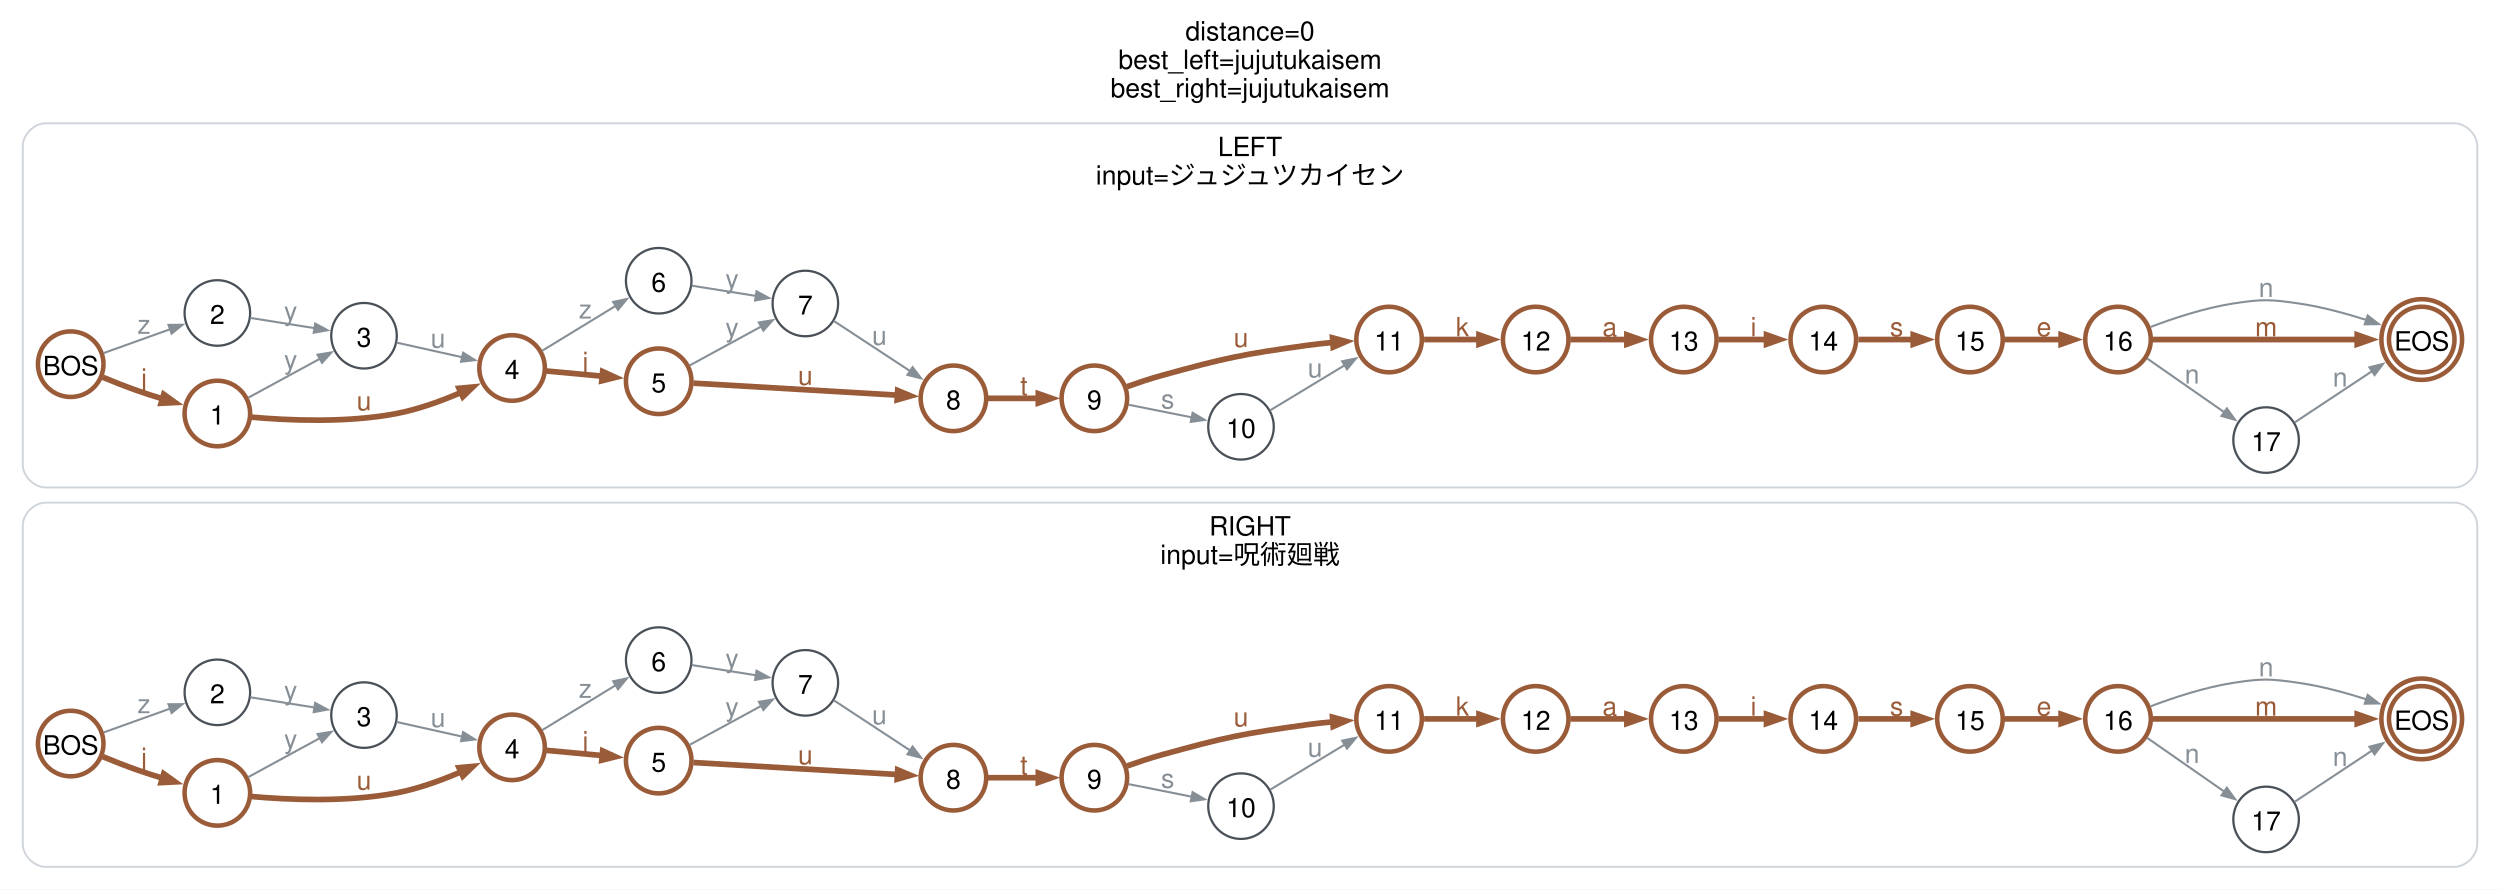
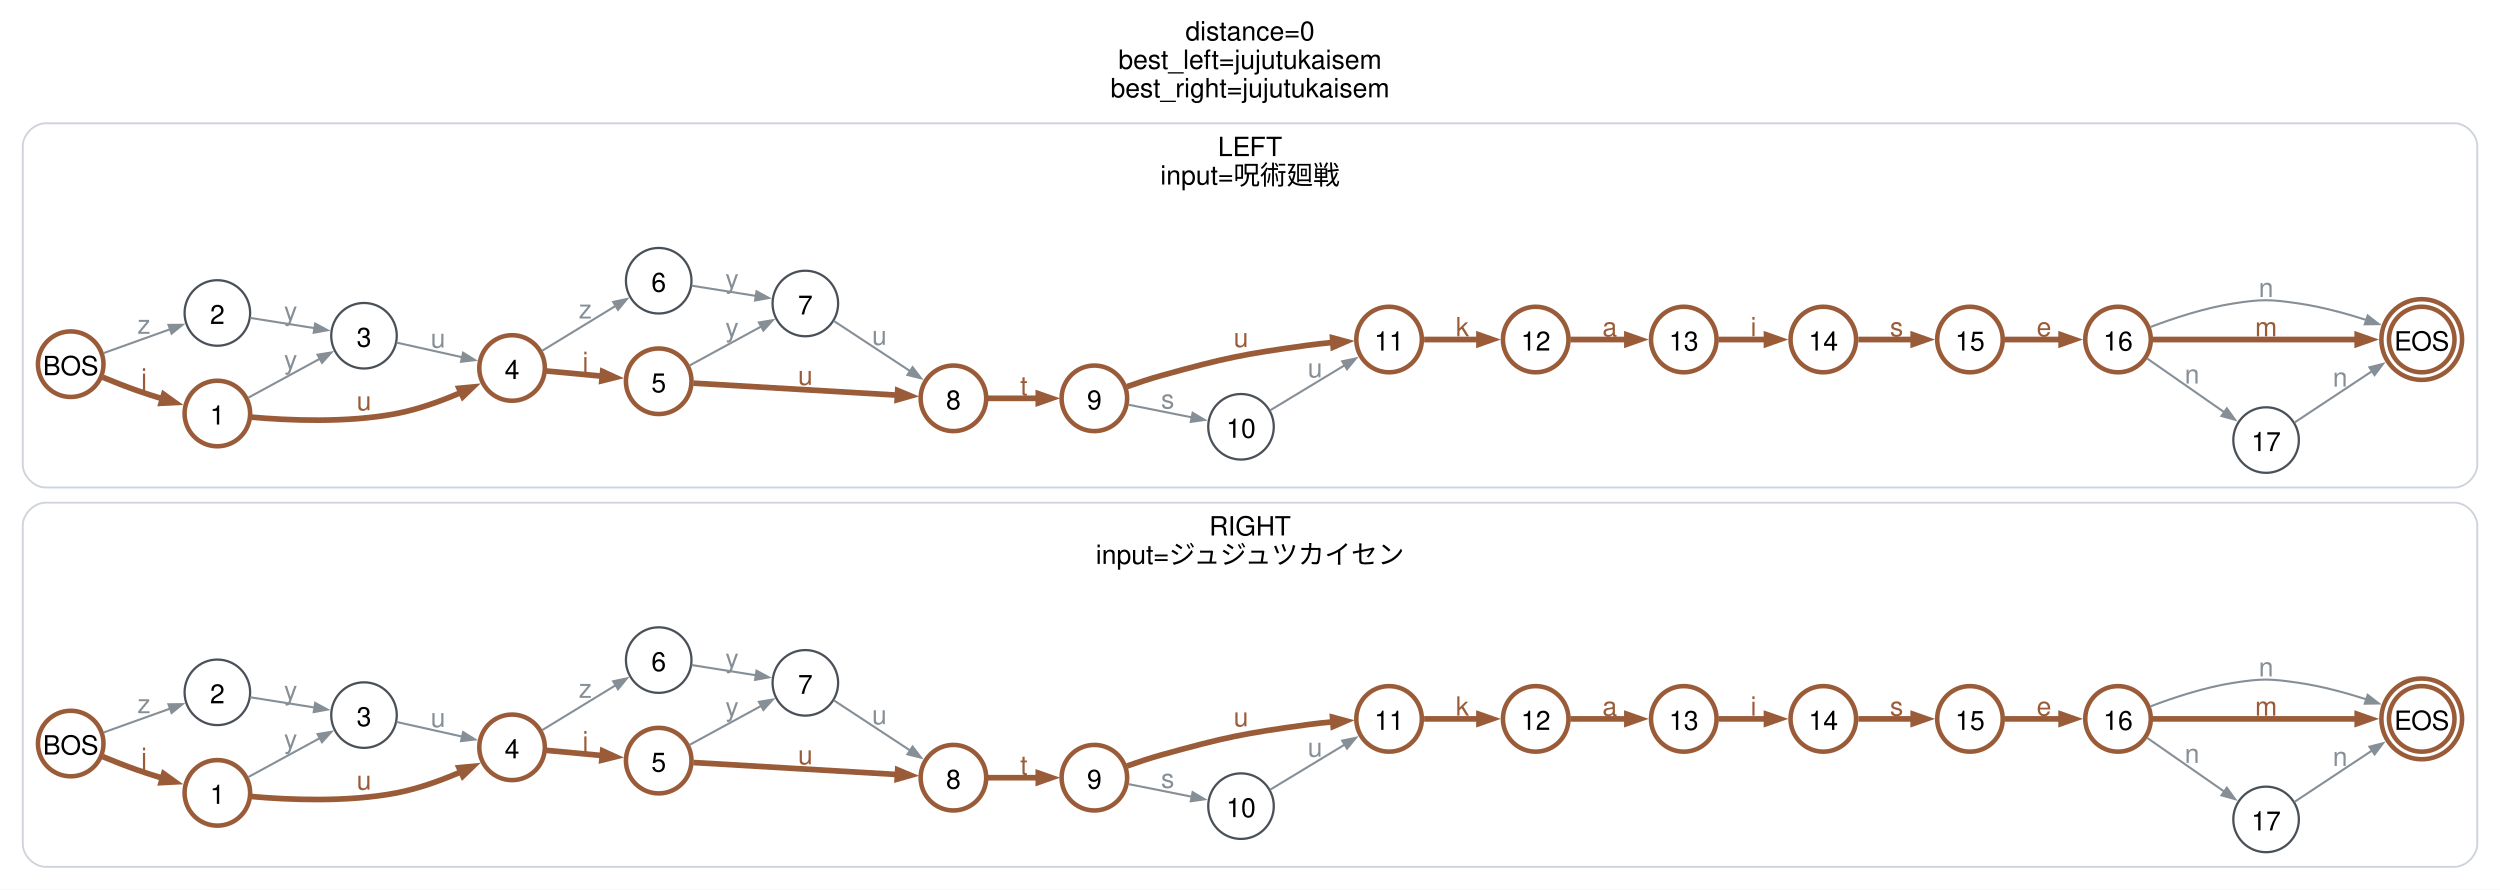
<svg xmlns="http://www.w3.org/2000/svg" width="1318pt" height="469pt" viewBox="0.00 0.00 1318.00 469.00">
  <g id="graph0" class="graph" transform="scale(1 1) rotate(0) translate(4 465)">
    <polygon fill="white" stroke="none" points="-4,4 -4,-465 1314.02,-465 1314.02,4 -4,4" />
    <text xml:space="preserve" text-anchor="middle" x="655.01" y="-443.7" font-family="Helvetica,sans-Serif" font-size="14.00">distance=0</text>
    <text xml:space="preserve" text-anchor="middle" x="655.01" y="-428.7" font-family="Helvetica,sans-Serif" font-size="14.00">best_left=jujutukaisem</text>
    <text xml:space="preserve" text-anchor="middle" x="655.01" y="-413.7" font-family="Helvetica,sans-Serif" font-size="14.00">best_right=jujutukaisem</text>
    <g id="clust1" class="cluster">
      <path fill="none" stroke="#ced4da" d="M20,-8C20,-8 1290.02,-8 1290.02,-8 1296.02,-8 1302.02,-14 1302.02,-20 1302.02,-20 1302.02,-188 1302.02,-188 1302.02,-194 1296.02,-200 1290.02,-200 1290.02,-200 20,-200 20,-200 14,-200 8,-194 8,-188 8,-188 8,-20 8,-20 8,-14 14,-8 20,-8" />
      <text xml:space="preserve" text-anchor="middle" x="655.01" y="-182.7" font-family="Helvetica,sans-Serif" font-size="14.00">RIGHT</text>
-       <text xml:space="preserve" text-anchor="middle" x="655.01" y="-167.7" font-family="Helvetica,sans-Serif" font-size="14.00">input=呪術廻戦</text>
+       <text xml:space="preserve" text-anchor="middle" x="655.01" y="-167.7" font-family="Helvetica,sans-Serif" font-size="14.00">input=ジュジュツカイセン</text>
    </g>
    <g id="clust2" class="cluster">
      <path fill="none" stroke="#ced4da" d="M20,-208C20,-208 1290.02,-208 1290.02,-208 1296.02,-208 1302.02,-214 1302.02,-220 1302.02,-220 1302.02,-388 1302.02,-388 1302.02,-394 1296.02,-400 1290.02,-400 1290.02,-400 20,-400 20,-400 14,-400 8,-394 8,-388 8,-388 8,-220 8,-220 8,-214 14,-208 20,-208" />
      <text xml:space="preserve" text-anchor="middle" x="655.01" y="-382.7" font-family="Helvetica,sans-Serif" font-size="14.00">LEFT</text>
-       <text xml:space="preserve" text-anchor="middle" x="655.01" y="-367.7" font-family="Helvetica,sans-Serif" font-size="14.00">input=ジュジュツカイセン</text>
+       <text xml:space="preserve" text-anchor="middle" x="655.01" y="-367.7" font-family="Helvetica,sans-Serif" font-size="14.00">input=呪術廻戦</text>
    </g>
    <g id="node1" class="node">
      <ellipse fill="none" stroke="#9a5b38" stroke-width="2.4" cx="33.28" cy="-73" rx="17.28" ry="17.28" />
      <text xml:space="preserve" text-anchor="middle" x="33.28" y="-67.2" font-family="Helvetica,sans-Serif" font-size="14.00">BOS</text>
    </g>
    <g id="node2" class="node">
      <ellipse fill="none" stroke="#9a5b38" stroke-width="2.4" cx="110.59" cy="-47" rx="17.28" ry="17.28" />
      <text xml:space="preserve" text-anchor="middle" x="110.59" y="-41.2" font-family="Helvetica,sans-Serif" font-size="14.00">1</text>
    </g>
    <g id="edge1" class="edge">
      <path fill="none" stroke="#9a5b38" stroke-width="3" d="M50.19,-66.1C55.93,-63.72 62.49,-61.12 68.56,-59 72.85,-57.5 77.44,-56.03 81.93,-54.66" />
      <polygon fill="#9a5b38" stroke="#9a5b38" stroke-width="3" points="82.31,-57.11 88.34,-52.79 80.93,-52.4 82.31,-57.11" />
      <text xml:space="preserve" text-anchor="middle" x="71.93" y="-60.7" font-family="Helvetica,sans-Serif" font-size="14.00" fill="#9a5b38">j</text>
    </g>
    <g id="node3" class="node">
      <ellipse fill="none" stroke="#495057" stroke-width="1.2" cx="110.59" cy="-100" rx="17.28" ry="17.28" />
      <text xml:space="preserve" text-anchor="middle" x="110.59" y="-94.2" font-family="Helvetica,sans-Serif" font-size="14.00">2</text>
    </g>
    <g id="edge2" class="edge">
      <path fill="none" stroke="#868e96" stroke-width="1.1" d="M50.62,-78.86C60.93,-82.55 74.4,-87.39 85.87,-91.5" />
      <polygon fill="#868e96" stroke="#868e96" stroke-width="1.1" points="84.81,-93.72 92.23,-93.78 86.47,-89.11 84.81,-93.72" />
      <text xml:space="preserve" text-anchor="middle" x="71.93" y="-89.01" font-family="Helvetica,sans-Serif" font-size="14.00" fill="#868e96">z</text>
    </g>
    <g id="node4" class="node">
      <ellipse fill="none" stroke="#495057" stroke-width="1.2" cx="187.9" cy="-88" rx="17.28" ry="17.28" />
      <text xml:space="preserve" text-anchor="middle" x="187.9" y="-82.2" font-family="Helvetica,sans-Serif" font-size="14.00">3</text>
    </g>
    <g id="edge4" class="edge">
      <path fill="none" stroke="#868e96" stroke-width="1.1" d="M126.83,-55.3C137.69,-61.21 152.46,-69.25 164.64,-75.88" />
      <polygon fill="#868e96" stroke="#868e96" stroke-width="1.1" points="163.41,-78 170.73,-79.2 165.76,-73.7 163.41,-78" />
      <text xml:space="preserve" text-anchor="middle" x="149.24" y="-70.43" font-family="Helvetica,sans-Serif" font-size="14.00" fill="#868e96">y</text>
    </g>
    <g id="node5" class="node">
      <ellipse fill="none" stroke="#9a5b38" stroke-width="2.4" cx="265.96" cy="-71" rx="17.28" ry="17.28" />
      <text xml:space="preserve" text-anchor="middle" x="265.96" y="-65.2" font-family="Helvetica,sans-Serif" font-size="14.00">4</text>
    </g>
    <g id="edge3" class="edge">
      <path fill="none" stroke="#9a5b38" stroke-width="3" d="M128.68,-45.07C147.59,-43.38 178.86,-41.91 205.18,-47 216.71,-49.23 228.84,-53.67 239.14,-58.13" />
      <polygon fill="#9a5b38" stroke="#9a5b38" stroke-width="3" points="237.97,-60.29 245.35,-60.98 240.01,-55.83 237.97,-60.29" />
      <text xml:space="preserve" text-anchor="middle" x="187.9" y="-48.7" font-family="Helvetica,sans-Serif" font-size="14.00" fill="#9a5b38">u</text>
    </g>
    <g id="edge5" class="edge">
      <path fill="none" stroke="#868e96" stroke-width="1.1" d="M127.93,-97.4C137.83,-95.82 150.66,-93.77 161.82,-92" />
      <polygon fill="#868e96" stroke="#868e96" stroke-width="1.1" points="162.16,-94.42 168.69,-90.9 161.39,-89.58 162.16,-94.42" />
      <text xml:space="preserve" text-anchor="middle" x="149.24" y="-96.06" font-family="Helvetica,sans-Serif" font-size="14.00" fill="#868e96">y</text>
    </g>
    <g id="edge6" class="edge">
      <path fill="none" stroke="#868e96" stroke-width="1.1" d="M205.03,-84.39C215.11,-82.14 228.3,-79.19 239.74,-76.64" />
      <polygon fill="#868e96" stroke="#868e96" stroke-width="1.1" points="240.14,-79.06 246.44,-75.14 239.07,-74.28 240.14,-79.06" />
      <text xml:space="preserve" text-anchor="middle" x="226.93" y="-81.71" font-family="Helvetica,sans-Serif" font-size="14.00" fill="#868e96">u</text>
    </g>
    <g id="node6" class="node">
      <ellipse fill="none" stroke="#9a5b38" stroke-width="2.4" cx="343.27" cy="-64" rx="17.28" ry="17.28" />
      <text xml:space="preserve" text-anchor="middle" x="343.27" y="-58.2" font-family="Helvetica,sans-Serif" font-size="14.00">5</text>
    </g>
    <g id="edge7" class="edge">
      <path fill="none" stroke="#9a5b38" stroke-width="3" d="M284.05,-69.41C292.75,-68.6 303.56,-67.6 313.5,-66.67" />
      <polygon fill="#9a5b38" stroke="#9a5b38" stroke-width="3" points="313.72,-69.11 320.47,-66.03 313.27,-64.24 313.72,-69.11" />
      <text xml:space="preserve" text-anchor="middle" x="304.61" y="-69.41" font-family="Helvetica,sans-Serif" font-size="14.00" fill="#9a5b38">j</text>
    </g>
    <g id="node7" class="node">
      <ellipse fill="none" stroke="#495057" stroke-width="1.2" cx="343.27" cy="-117" rx="17.28" ry="17.28" />
      <text xml:space="preserve" text-anchor="middle" x="343.27" y="-111.2" font-family="Helvetica,sans-Serif" font-size="14.00">6</text>
    </g>
    <g id="edge8" class="edge">
      <path fill="none" stroke="#868e96" stroke-width="1.1" d="M281.84,-80.09C292.91,-86.85 308.2,-96.19 320.63,-103.78" />
      <polygon fill="#868e96" stroke="#868e96" stroke-width="1.1" points="319.26,-105.82 326.51,-107.38 321.82,-101.64 319.26,-105.82" />
      <text xml:space="preserve" text-anchor="middle" x="304.61" y="-97.08" font-family="Helvetica,sans-Serif" font-size="14.00" fill="#868e96">z</text>
    </g>
    <g id="node8" class="node">
      <ellipse fill="none" stroke="#495057" stroke-width="1.2" cx="420.58" cy="-105" rx="17.28" ry="17.28" />
      <text xml:space="preserve" text-anchor="middle" x="420.58" y="-99.2" font-family="Helvetica,sans-Serif" font-size="14.00">7</text>
    </g>
    <g id="edge10" class="edge">
      <path fill="none" stroke="#868e96" stroke-width="1.1" d="M359.51,-72.3C370.37,-78.21 385.14,-86.25 397.32,-92.88" />
      <polygon fill="#868e96" stroke="#868e96" stroke-width="1.1" points="396.09,-95 403.41,-96.2 398.44,-90.7 396.09,-95" />
      <text xml:space="preserve" text-anchor="middle" x="381.92" y="-87.43" font-family="Helvetica,sans-Serif" font-size="14.00" fill="#868e96">y</text>
    </g>
    <g id="node9" class="node">
      <ellipse fill="none" stroke="#9a5b38" stroke-width="2.4" cx="498.64" cy="-55" rx="17.28" ry="17.28" />
      <text xml:space="preserve" text-anchor="middle" x="498.64" y="-49.2" font-family="Helvetica,sans-Serif" font-size="14.00">8</text>
    </g>
    <g id="edge9" class="edge">
      <path fill="none" stroke="#9a5b38" stroke-width="3" d="M361.57,-62.99C387.71,-61.45 437.58,-58.52 469.14,-56.67" />
      <polygon fill="#9a5b38" stroke="#9a5b38" stroke-width="3" points="469.26,-59.12 476.11,-56.26 468.98,-54.23 469.26,-59.12" />
      <text xml:space="preserve" text-anchor="middle" x="420.58" y="-62.09" font-family="Helvetica,sans-Serif" font-size="14.00" fill="#9a5b38">u</text>
    </g>
    <g id="edge11" class="edge">
      <path fill="none" stroke="#868e96" stroke-width="1.1" d="M360.61,-114.4C370.51,-112.82 383.34,-110.77 394.5,-109" />
      <polygon fill="#868e96" stroke="#868e96" stroke-width="1.1" points="394.84,-111.42 401.37,-107.9 394.07,-106.58 394.84,-111.42" />
      <text xml:space="preserve" text-anchor="middle" x="381.92" y="-113.06" font-family="Helvetica,sans-Serif" font-size="14.00" fill="#868e96">y</text>
    </g>
    <g id="edge12" class="edge">
      <path fill="none" stroke="#868e96" stroke-width="1.1" d="M435.53,-95.83C446.79,-88.43 462.83,-77.89 475.79,-69.37" />
      <polygon fill="#868e96" stroke="#868e96" stroke-width="1.1" points="477.11,-71.43 481.61,-65.54 474.41,-67.34 477.11,-71.43" />
      <text xml:space="preserve" text-anchor="middle" x="459.61" y="-83.2" font-family="Helvetica,sans-Serif" font-size="14.00" fill="#868e96">u</text>
    </g>
    <g id="node10" class="node">
      <ellipse fill="none" stroke="#9a5b38" stroke-width="2.4" cx="572.95" cy="-55" rx="17.28" ry="17.28" />
      <text xml:space="preserve" text-anchor="middle" x="572.95" y="-49.2" font-family="Helvetica,sans-Serif" font-size="14.00">9</text>
    </g>
    <g id="edge13" class="edge">
      <path fill="none" stroke="#9a5b38" stroke-width="3" d="M516.78,-55C524.79,-55 534.55,-55 543.62,-55" />
      <polygon fill="#9a5b38" stroke="#9a5b38" stroke-width="3" points="543.4,-57.45 550.4,-55 543.4,-52.55 543.4,-57.45" />
      <text xml:space="preserve" text-anchor="middle" x="535.79" y="-56.7" font-family="Helvetica,sans-Serif" font-size="14.00" fill="#9a5b38">t</text>
    </g>
    <g id="node11" class="node">
      <ellipse fill="none" stroke="#495057" stroke-width="1.2" cx="650.26" cy="-40" rx="17.28" ry="17.28" />
      <text xml:space="preserve" text-anchor="middle" x="650.26" y="-34.2" font-family="Helvetica,sans-Serif" font-size="14.00">10</text>
    </g>
    <g id="edge14" class="edge">
      <path fill="none" stroke="#868e96" stroke-width="1.1" d="M591.04,-51.6C600.9,-49.63 613.48,-47.13 624.42,-44.95" />
      <polygon fill="#868e96" stroke="#868e96" stroke-width="1.1" points="624.74,-47.38 631.12,-43.61 623.78,-42.58 624.74,-47.38" />
      <text xml:space="preserve" text-anchor="middle" x="611.6" y="-49.65" font-family="Helvetica,sans-Serif" font-size="14.00" fill="#868e96">s</text>
    </g>
    <g id="node12" class="node">
      <ellipse fill="none" stroke="#9a5b38" stroke-width="2.4" cx="728.32" cy="-86" rx="17.28" ry="17.28" />
      <text xml:space="preserve" text-anchor="middle" x="728.32" y="-80.2" font-family="Helvetica,sans-Serif" font-size="14.00">11</text>
    </g>
    <g id="edge15" class="edge">
      <path fill="none" stroke="#9a5b38" stroke-width="3" d="M590.2,-61.18C595.86,-63.2 602.28,-65.35 608.23,-67 642.04,-76.37 650.78,-78.18 685.54,-83 689.83,-83.59 694.38,-84.08 698.84,-84.46" />
      <polygon fill="#9a5b38" stroke="#9a5b38" stroke-width="3" points="698.5,-86.89 705.66,-84.96 698.86,-82.01 698.5,-86.89" />
      <text xml:space="preserve" text-anchor="middle" x="650.26" y="-82.08" font-family="Helvetica,sans-Serif" font-size="14.00" fill="#9a5b38">u</text>
    </g>
    <g id="edge16" class="edge">
      <path fill="none" stroke="#868e96" stroke-width="1.1" d="M665.57,-48.65C676.72,-55.4 692.4,-64.88 705.17,-72.6" />
      <polygon fill="#868e96" stroke="#868e96" stroke-width="1.1" points="703.61,-74.53 710.87,-76.05 706.15,-70.33 703.61,-74.53" />
      <text xml:space="preserve" text-anchor="middle" x="689.29" y="-66.08" font-family="Helvetica,sans-Serif" font-size="14.00" fill="#868e96">u</text>
    </g>
    <g id="node13" class="node">
      <ellipse fill="none" stroke="#9a5b38" stroke-width="2.4" cx="805.63" cy="-86" rx="17.28" ry="17.28" />
      <text xml:space="preserve" text-anchor="middle" x="805.63" y="-80.2" font-family="Helvetica,sans-Serif" font-size="14.00">12</text>
    </g>
    <g id="edge17" class="edge">
      <path fill="none" stroke="#9a5b38" stroke-width="3" d="M746.79,-86C755.44,-86 766.1,-86 775.91,-86" />
      <polygon fill="#9a5b38" stroke="#9a5b38" stroke-width="3" points="775.72,-88.45 782.72,-86 775.72,-83.55 775.72,-88.45" />
      <text xml:space="preserve" text-anchor="middle" x="766.97" y="-87.7" font-family="Helvetica,sans-Serif" font-size="14.00" fill="#9a5b38">k</text>
    </g>
    <g id="node14" class="node">
      <ellipse fill="none" stroke="#9a5b38" stroke-width="2.4" cx="883.69" cy="-86" rx="17.28" ry="17.28" />
      <text xml:space="preserve" text-anchor="middle" x="883.69" y="-80.2" font-family="Helvetica,sans-Serif" font-size="14.00">13</text>
    </g>
    <g id="edge18" class="edge">
      <path fill="none" stroke="#9a5b38" stroke-width="3" d="M823.89,-86C832.77,-86 843.84,-86 853.97,-86" />
      <polygon fill="#9a5b38" stroke="#9a5b38" stroke-width="3" points="853.7,-88.45 860.7,-86 853.7,-83.55 853.7,-88.45" />
      <text xml:space="preserve" text-anchor="middle" x="844.66" y="-87.7" font-family="Helvetica,sans-Serif" font-size="14.00" fill="#9a5b38">a</text>
    </g>
    <g id="node15" class="node">
      <ellipse fill="none" stroke="#9a5b38" stroke-width="2.4" cx="957.25" cy="-86" rx="17.28" ry="17.28" />
      <text xml:space="preserve" text-anchor="middle" x="957.25" y="-80.2" font-family="Helvetica,sans-Serif" font-size="14.00">14</text>
    </g>
    <g id="edge19" class="edge">
      <path fill="none" stroke="#9a5b38" stroke-width="3" d="M902.01,-86C909.69,-86 918.93,-86 927.59,-86" />
      <polygon fill="#9a5b38" stroke="#9a5b38" stroke-width="3" points="927.3,-88.45 934.3,-86 927.3,-83.55 927.3,-88.45" />
      <text xml:space="preserve" text-anchor="middle" x="920.47" y="-87.7" font-family="Helvetica,sans-Serif" font-size="14.00" fill="#9a5b38">i</text>
    </g>
    <g id="node16" class="node">
      <ellipse fill="none" stroke="#9a5b38" stroke-width="2.4" cx="1034.56" cy="-86" rx="17.28" ry="17.28" />
      <text xml:space="preserve" text-anchor="middle" x="1034.56" y="-80.2" font-family="Helvetica,sans-Serif" font-size="14.00">15</text>
    </g>
    <g id="edge20" class="edge">
      <path fill="none" stroke="#9a5b38" stroke-width="3" d="M975.72,-86C984.37,-86 995.03,-86 1004.84,-86" />
      <polygon fill="#9a5b38" stroke="#9a5b38" stroke-width="3" points="1004.65,-88.45 1011.65,-86 1004.65,-83.55 1004.65,-88.45" />
      <text xml:space="preserve" text-anchor="middle" x="995.9" y="-87.7" font-family="Helvetica,sans-Serif" font-size="14.00" fill="#9a5b38">s</text>
    </g>
    <g id="node17" class="node">
      <ellipse fill="none" stroke="#9a5b38" stroke-width="2.4" cx="1112.62" cy="-86" rx="17.28" ry="17.28" />
      <text xml:space="preserve" text-anchor="middle" x="1112.62" y="-80.2" font-family="Helvetica,sans-Serif" font-size="14.00">16</text>
    </g>
    <g id="edge21" class="edge">
      <path fill="none" stroke="#9a5b38" stroke-width="3" d="M1052.82,-86C1061.7,-86 1072.77,-86 1082.9,-86" />
      <polygon fill="#9a5b38" stroke="#9a5b38" stroke-width="3" points="1082.63,-88.45 1089.63,-86 1082.63,-83.55 1082.63,-88.45" />
      <text xml:space="preserve" text-anchor="middle" x="1073.59" y="-87.7" font-family="Helvetica,sans-Serif" font-size="14.00" fill="#9a5b38">e</text>
    </g>
    <g id="node18" class="node">
      <ellipse fill="none" stroke="#495057" stroke-width="1.2" cx="1190.68" cy="-33" rx="17.28" ry="17.28" />
      <text xml:space="preserve" text-anchor="middle" x="1190.68" y="-27.2" font-family="Helvetica,sans-Serif" font-size="14.00">17</text>
    </g>
    <g id="edge24" class="edge">
      <path fill="none" stroke="#868e96" stroke-width="1.1" d="M1127.93,-76.03C1139.47,-67.99 1155.88,-56.55 1168.88,-47.5" />
      <polygon fill="#868e96" stroke="#868e96" stroke-width="1.1" points="1169.99,-49.71 1174.33,-43.7 1167.18,-45.69 1169.99,-49.71" />
      <text xml:space="preserve" text-anchor="middle" x="1151.65" y="-62.79" font-family="Helvetica,sans-Serif" font-size="14.00" fill="#868e96">n</text>
    </g>
    <g id="node19" class="node">
      <ellipse fill="none" stroke="#9a5b38" stroke-width="2.4" cx="1272.74" cy="-86" rx="17.28" ry="17.28" />
      <ellipse fill="none" stroke="#9a5b38" stroke-width="2.4" cx="1272.74" cy="-86" rx="21.28" ry="21.28" />
      <text xml:space="preserve" text-anchor="middle" x="1272.74" y="-80.2" font-family="Helvetica,sans-Serif" font-size="14.00">EOS</text>
    </g>
    <g id="edge22" class="edge">
      <path fill="none" stroke="#9a5b38" stroke-width="3" d="M1130.84,-86C1156.72,-86 1206.1,-86 1238.98,-86" />
      <polygon fill="#9a5b38" stroke="#9a5b38" stroke-width="3" points="1238.73,-88.45 1245.73,-86 1238.73,-83.55 1238.73,-88.45" />
      <text xml:space="preserve" text-anchor="middle" x="1190.68" y="-87.7" font-family="Helvetica,sans-Serif" font-size="14.00" fill="#9a5b38">m</text>
    </g>
    <g id="edge23" class="edge">
      <path fill="none" stroke="#868e96" stroke-width="1.1" d="M1129.79,-92.63C1141.63,-97.12 1158.23,-102.65 1173.4,-105 1188.58,-107.35 1192.76,-107.22 1207.96,-105 1219.89,-103.26 1232.7,-99.78 1243.68,-96.27" />
      <polygon fill="#868e96" stroke="#868e96" stroke-width="1.1" points="1244.24,-98.67 1250.1,-94.13 1242.69,-94.02 1244.24,-98.67" />
      <text xml:space="preserve" text-anchor="middle" x="1190.68" y="-108.41" font-family="Helvetica,sans-Serif" font-size="14.00" fill="#868e96">n</text>
    </g>
    <g id="edge25" class="edge">
      <path fill="none" stroke="#868e96" stroke-width="1.1" d="M1205.63,-42.23C1216.89,-49.69 1233.04,-60.38 1246.55,-69.32" />
      <polygon fill="#868e96" stroke="#868e96" stroke-width="1.1" points="1245.16,-71.34 1252.35,-73.17 1247.87,-67.26 1245.16,-71.34" />
      <text xml:space="preserve" text-anchor="middle" x="1229.71" y="-61.2" font-family="Helvetica,sans-Serif" font-size="14.00" fill="#868e96">n</text>
    </g>
    <g id="node20" class="node">
      <ellipse fill="none" stroke="#9a5b38" stroke-width="2.4" cx="33.28" cy="-273" rx="17.28" ry="17.28" />
      <text xml:space="preserve" text-anchor="middle" x="33.28" y="-267.2" font-family="Helvetica,sans-Serif" font-size="14.00">BOS</text>
    </g>
    <g id="node21" class="node">
      <ellipse fill="none" stroke="#9a5b38" stroke-width="2.4" cx="110.59" cy="-247" rx="17.28" ry="17.28" />
      <text xml:space="preserve" text-anchor="middle" x="110.59" y="-241.2" font-family="Helvetica,sans-Serif" font-size="14.00">1</text>
    </g>
    <g id="edge26" class="edge">
      <path fill="none" stroke="#9a5b38" stroke-width="3" d="M50.19,-266.1C55.93,-263.72 62.49,-261.12 68.56,-259 72.85,-257.5 77.44,-256.03 81.93,-254.66" />
      <polygon fill="#9a5b38" stroke="#9a5b38" stroke-width="3" points="82.31,-257.11 88.34,-252.79 80.93,-252.4 82.31,-257.11" />
      <text xml:space="preserve" text-anchor="middle" x="71.93" y="-260.7" font-family="Helvetica,sans-Serif" font-size="14.00" fill="#9a5b38">j</text>
    </g>
    <g id="node22" class="node">
      <ellipse fill="none" stroke="#495057" stroke-width="1.2" cx="110.59" cy="-300" rx="17.28" ry="17.28" />
      <text xml:space="preserve" text-anchor="middle" x="110.59" y="-294.2" font-family="Helvetica,sans-Serif" font-size="14.00">2</text>
    </g>
    <g id="edge27" class="edge">
      <path fill="none" stroke="#868e96" stroke-width="1.1" d="M50.62,-278.86C60.93,-282.55 74.4,-287.39 85.87,-291.5" />
      <polygon fill="#868e96" stroke="#868e96" stroke-width="1.1" points="84.81,-293.72 92.23,-293.78 86.47,-289.11 84.81,-293.72" />
      <text xml:space="preserve" text-anchor="middle" x="71.93" y="-289.01" font-family="Helvetica,sans-Serif" font-size="14.00" fill="#868e96">z</text>
    </g>
    <g id="node23" class="node">
      <ellipse fill="none" stroke="#495057" stroke-width="1.2" cx="187.9" cy="-288" rx="17.28" ry="17.28" />
      <text xml:space="preserve" text-anchor="middle" x="187.9" y="-282.2" font-family="Helvetica,sans-Serif" font-size="14.00">3</text>
    </g>
    <g id="edge29" class="edge">
      <path fill="none" stroke="#868e96" stroke-width="1.1" d="M126.83,-255.3C137.69,-261.21 152.46,-269.25 164.64,-275.88" />
      <polygon fill="#868e96" stroke="#868e96" stroke-width="1.1" points="163.41,-278 170.73,-279.2 165.76,-273.7 163.41,-278" />
      <text xml:space="preserve" text-anchor="middle" x="149.24" y="-270.43" font-family="Helvetica,sans-Serif" font-size="14.00" fill="#868e96">y</text>
    </g>
    <g id="node24" class="node">
      <ellipse fill="none" stroke="#9a5b38" stroke-width="2.4" cx="265.96" cy="-271" rx="17.28" ry="17.28" />
      <text xml:space="preserve" text-anchor="middle" x="265.96" y="-265.2" font-family="Helvetica,sans-Serif" font-size="14.00">4</text>
    </g>
    <g id="edge28" class="edge">
      <path fill="none" stroke="#9a5b38" stroke-width="3" d="M128.68,-245.07C147.59,-243.38 178.86,-241.91 205.18,-247 216.71,-249.23 228.84,-253.67 239.14,-258.13" />
      <polygon fill="#9a5b38" stroke="#9a5b38" stroke-width="3" points="237.97,-260.29 245.35,-260.98 240.01,-255.83 237.97,-260.29" />
      <text xml:space="preserve" text-anchor="middle" x="187.9" y="-248.7" font-family="Helvetica,sans-Serif" font-size="14.00" fill="#9a5b38">u</text>
    </g>
    <g id="edge30" class="edge">
      <path fill="none" stroke="#868e96" stroke-width="1.1" d="M127.93,-297.4C137.83,-295.82 150.66,-293.77 161.82,-292" />
      <polygon fill="#868e96" stroke="#868e96" stroke-width="1.1" points="162.16,-294.42 168.69,-290.9 161.39,-289.58 162.16,-294.42" />
      <text xml:space="preserve" text-anchor="middle" x="149.24" y="-296.06" font-family="Helvetica,sans-Serif" font-size="14.00" fill="#868e96">y</text>
    </g>
    <g id="edge31" class="edge">
      <path fill="none" stroke="#868e96" stroke-width="1.1" d="M205.03,-284.39C215.11,-282.14 228.3,-279.19 239.74,-276.64" />
      <polygon fill="#868e96" stroke="#868e96" stroke-width="1.1" points="240.14,-279.06 246.44,-275.14 239.07,-274.28 240.14,-279.06" />
      <text xml:space="preserve" text-anchor="middle" x="226.93" y="-281.71" font-family="Helvetica,sans-Serif" font-size="14.00" fill="#868e96">u</text>
    </g>
    <g id="node25" class="node">
      <ellipse fill="none" stroke="#9a5b38" stroke-width="2.4" cx="343.27" cy="-264" rx="17.28" ry="17.28" />
      <text xml:space="preserve" text-anchor="middle" x="343.27" y="-258.2" font-family="Helvetica,sans-Serif" font-size="14.00">5</text>
    </g>
    <g id="edge32" class="edge">
      <path fill="none" stroke="#9a5b38" stroke-width="3" d="M284.05,-269.41C292.75,-268.6 303.56,-267.6 313.5,-266.67" />
      <polygon fill="#9a5b38" stroke="#9a5b38" stroke-width="3" points="313.72,-269.11 320.47,-266.03 313.27,-264.24 313.72,-269.11" />
      <text xml:space="preserve" text-anchor="middle" x="304.61" y="-269.41" font-family="Helvetica,sans-Serif" font-size="14.00" fill="#9a5b38">j</text>
    </g>
    <g id="node26" class="node">
      <ellipse fill="none" stroke="#495057" stroke-width="1.2" cx="343.27" cy="-317" rx="17.28" ry="17.28" />
      <text xml:space="preserve" text-anchor="middle" x="343.27" y="-311.2" font-family="Helvetica,sans-Serif" font-size="14.00">6</text>
    </g>
    <g id="edge33" class="edge">
      <path fill="none" stroke="#868e96" stroke-width="1.1" d="M281.84,-280.09C292.91,-286.85 308.2,-296.19 320.63,-303.78" />
      <polygon fill="#868e96" stroke="#868e96" stroke-width="1.1" points="319.26,-305.82 326.51,-307.38 321.82,-301.64 319.26,-305.82" />
      <text xml:space="preserve" text-anchor="middle" x="304.61" y="-297.08" font-family="Helvetica,sans-Serif" font-size="14.00" fill="#868e96">z</text>
    </g>
    <g id="node27" class="node">
      <ellipse fill="none" stroke="#495057" stroke-width="1.2" cx="420.58" cy="-305" rx="17.28" ry="17.28" />
      <text xml:space="preserve" text-anchor="middle" x="420.58" y="-299.2" font-family="Helvetica,sans-Serif" font-size="14.00">7</text>
    </g>
    <g id="edge35" class="edge">
      <path fill="none" stroke="#868e96" stroke-width="1.1" d="M359.51,-272.3C370.37,-278.21 385.14,-286.25 397.32,-292.88" />
      <polygon fill="#868e96" stroke="#868e96" stroke-width="1.1" points="396.09,-295 403.41,-296.2 398.44,-290.7 396.09,-295" />
      <text xml:space="preserve" text-anchor="middle" x="381.92" y="-287.43" font-family="Helvetica,sans-Serif" font-size="14.00" fill="#868e96">y</text>
    </g>
    <g id="node28" class="node">
      <ellipse fill="none" stroke="#9a5b38" stroke-width="2.4" cx="498.64" cy="-255" rx="17.28" ry="17.28" />
      <text xml:space="preserve" text-anchor="middle" x="498.64" y="-249.2" font-family="Helvetica,sans-Serif" font-size="14.00">8</text>
    </g>
    <g id="edge34" class="edge">
      <path fill="none" stroke="#9a5b38" stroke-width="3" d="M361.57,-262.99C387.71,-261.45 437.58,-258.52 469.14,-256.67" />
      <polygon fill="#9a5b38" stroke="#9a5b38" stroke-width="3" points="469.26,-259.12 476.11,-256.26 468.98,-254.23 469.26,-259.12" />
      <text xml:space="preserve" text-anchor="middle" x="420.58" y="-262.09" font-family="Helvetica,sans-Serif" font-size="14.00" fill="#9a5b38">u</text>
    </g>
    <g id="edge36" class="edge">
      <path fill="none" stroke="#868e96" stroke-width="1.1" d="M360.61,-314.4C370.51,-312.82 383.34,-310.77 394.5,-309" />
      <polygon fill="#868e96" stroke="#868e96" stroke-width="1.1" points="394.84,-311.42 401.37,-307.9 394.07,-306.58 394.84,-311.42" />
      <text xml:space="preserve" text-anchor="middle" x="381.92" y="-313.06" font-family="Helvetica,sans-Serif" font-size="14.00" fill="#868e96">y</text>
    </g>
    <g id="edge37" class="edge">
      <path fill="none" stroke="#868e96" stroke-width="1.1" d="M435.53,-295.83C446.79,-288.43 462.83,-277.89 475.79,-269.37" />
      <polygon fill="#868e96" stroke="#868e96" stroke-width="1.1" points="477.11,-271.43 481.61,-265.54 474.41,-267.34 477.11,-271.43" />
      <text xml:space="preserve" text-anchor="middle" x="459.61" y="-283.2" font-family="Helvetica,sans-Serif" font-size="14.00" fill="#868e96">u</text>
    </g>
    <g id="node29" class="node">
      <ellipse fill="none" stroke="#9a5b38" stroke-width="2.4" cx="572.95" cy="-255" rx="17.28" ry="17.28" />
      <text xml:space="preserve" text-anchor="middle" x="572.95" y="-249.2" font-family="Helvetica,sans-Serif" font-size="14.00">9</text>
    </g>
    <g id="edge38" class="edge">
      <path fill="none" stroke="#9a5b38" stroke-width="3" d="M516.78,-255C524.79,-255 534.55,-255 543.62,-255" />
      <polygon fill="#9a5b38" stroke="#9a5b38" stroke-width="3" points="543.4,-257.45 550.4,-255 543.4,-252.55 543.4,-257.45" />
      <text xml:space="preserve" text-anchor="middle" x="535.79" y="-256.7" font-family="Helvetica,sans-Serif" font-size="14.00" fill="#9a5b38">t</text>
    </g>
    <g id="node30" class="node">
      <ellipse fill="none" stroke="#495057" stroke-width="1.2" cx="650.26" cy="-240" rx="17.28" ry="17.28" />
      <text xml:space="preserve" text-anchor="middle" x="650.26" y="-234.2" font-family="Helvetica,sans-Serif" font-size="14.00">10</text>
    </g>
    <g id="edge39" class="edge">
      <path fill="none" stroke="#868e96" stroke-width="1.1" d="M591.04,-251.6C600.9,-249.63 613.48,-247.13 624.42,-244.95" />
      <polygon fill="#868e96" stroke="#868e96" stroke-width="1.1" points="624.74,-247.38 631.12,-243.61 623.78,-242.58 624.74,-247.38" />
      <text xml:space="preserve" text-anchor="middle" x="611.6" y="-249.65" font-family="Helvetica,sans-Serif" font-size="14.00" fill="#868e96">s</text>
    </g>
    <g id="node31" class="node">
      <ellipse fill="none" stroke="#9a5b38" stroke-width="2.4" cx="728.32" cy="-286" rx="17.28" ry="17.28" />
      <text xml:space="preserve" text-anchor="middle" x="728.32" y="-280.2" font-family="Helvetica,sans-Serif" font-size="14.00">11</text>
    </g>
    <g id="edge40" class="edge">
      <path fill="none" stroke="#9a5b38" stroke-width="3" d="M590.2,-261.18C595.86,-263.2 602.28,-265.35 608.23,-267 642.04,-276.37 650.78,-278.18 685.54,-283 689.83,-283.59 694.38,-284.08 698.84,-284.46" />
      <polygon fill="#9a5b38" stroke="#9a5b38" stroke-width="3" points="698.5,-286.89 705.66,-284.96 698.86,-282.01 698.5,-286.89" />
      <text xml:space="preserve" text-anchor="middle" x="650.26" y="-282.08" font-family="Helvetica,sans-Serif" font-size="14.00" fill="#9a5b38">u</text>
    </g>
    <g id="edge41" class="edge">
      <path fill="none" stroke="#868e96" stroke-width="1.1" d="M665.57,-248.65C676.72,-255.4 692.4,-264.88 705.17,-272.6" />
      <polygon fill="#868e96" stroke="#868e96" stroke-width="1.1" points="703.61,-274.53 710.87,-276.05 706.15,-270.33 703.61,-274.53" />
      <text xml:space="preserve" text-anchor="middle" x="689.29" y="-266.08" font-family="Helvetica,sans-Serif" font-size="14.00" fill="#868e96">u</text>
    </g>
    <g id="node32" class="node">
      <ellipse fill="none" stroke="#9a5b38" stroke-width="2.4" cx="805.63" cy="-286" rx="17.28" ry="17.28" />
      <text xml:space="preserve" text-anchor="middle" x="805.63" y="-280.2" font-family="Helvetica,sans-Serif" font-size="14.00">12</text>
    </g>
    <g id="edge42" class="edge">
      <path fill="none" stroke="#9a5b38" stroke-width="3" d="M746.79,-286C755.44,-286 766.1,-286 775.91,-286" />
      <polygon fill="#9a5b38" stroke="#9a5b38" stroke-width="3" points="775.72,-288.45 782.72,-286 775.72,-283.55 775.72,-288.45" />
      <text xml:space="preserve" text-anchor="middle" x="766.97" y="-287.7" font-family="Helvetica,sans-Serif" font-size="14.00" fill="#9a5b38">k</text>
    </g>
    <g id="node33" class="node">
      <ellipse fill="none" stroke="#9a5b38" stroke-width="2.4" cx="883.69" cy="-286" rx="17.28" ry="17.28" />
      <text xml:space="preserve" text-anchor="middle" x="883.69" y="-280.2" font-family="Helvetica,sans-Serif" font-size="14.00">13</text>
    </g>
    <g id="edge43" class="edge">
      <path fill="none" stroke="#9a5b38" stroke-width="3" d="M823.89,-286C832.77,-286 843.84,-286 853.97,-286" />
      <polygon fill="#9a5b38" stroke="#9a5b38" stroke-width="3" points="853.7,-288.45 860.7,-286 853.7,-283.55 853.7,-288.45" />
      <text xml:space="preserve" text-anchor="middle" x="844.66" y="-287.7" font-family="Helvetica,sans-Serif" font-size="14.00" fill="#9a5b38">a</text>
    </g>
    <g id="node34" class="node">
      <ellipse fill="none" stroke="#9a5b38" stroke-width="2.4" cx="957.25" cy="-286" rx="17.28" ry="17.28" />
      <text xml:space="preserve" text-anchor="middle" x="957.25" y="-280.2" font-family="Helvetica,sans-Serif" font-size="14.00">14</text>
    </g>
    <g id="edge44" class="edge">
      <path fill="none" stroke="#9a5b38" stroke-width="3" d="M902.01,-286C909.69,-286 918.93,-286 927.59,-286" />
      <polygon fill="#9a5b38" stroke="#9a5b38" stroke-width="3" points="927.3,-288.45 934.3,-286 927.3,-283.55 927.3,-288.45" />
      <text xml:space="preserve" text-anchor="middle" x="920.47" y="-287.7" font-family="Helvetica,sans-Serif" font-size="14.00" fill="#9a5b38">i</text>
    </g>
    <g id="node35" class="node">
      <ellipse fill="none" stroke="#9a5b38" stroke-width="2.4" cx="1034.56" cy="-286" rx="17.28" ry="17.28" />
      <text xml:space="preserve" text-anchor="middle" x="1034.56" y="-280.2" font-family="Helvetica,sans-Serif" font-size="14.00">15</text>
    </g>
    <g id="edge45" class="edge">
      <path fill="none" stroke="#9a5b38" stroke-width="3" d="M975.72,-286C984.37,-286 995.03,-286 1004.84,-286" />
      <polygon fill="#9a5b38" stroke="#9a5b38" stroke-width="3" points="1004.65,-288.45 1011.65,-286 1004.65,-283.55 1004.65,-288.45" />
      <text xml:space="preserve" text-anchor="middle" x="995.9" y="-287.7" font-family="Helvetica,sans-Serif" font-size="14.00" fill="#9a5b38">s</text>
    </g>
    <g id="node36" class="node">
      <ellipse fill="none" stroke="#9a5b38" stroke-width="2.4" cx="1112.62" cy="-286" rx="17.28" ry="17.28" />
      <text xml:space="preserve" text-anchor="middle" x="1112.62" y="-280.2" font-family="Helvetica,sans-Serif" font-size="14.00">16</text>
    </g>
    <g id="edge46" class="edge">
      <path fill="none" stroke="#9a5b38" stroke-width="3" d="M1052.82,-286C1061.7,-286 1072.77,-286 1082.9,-286" />
      <polygon fill="#9a5b38" stroke="#9a5b38" stroke-width="3" points="1082.63,-288.45 1089.63,-286 1082.63,-283.55 1082.63,-288.45" />
      <text xml:space="preserve" text-anchor="middle" x="1073.59" y="-287.7" font-family="Helvetica,sans-Serif" font-size="14.00" fill="#9a5b38">e</text>
    </g>
    <g id="node37" class="node">
      <ellipse fill="none" stroke="#495057" stroke-width="1.2" cx="1190.68" cy="-233" rx="17.28" ry="17.28" />
      <text xml:space="preserve" text-anchor="middle" x="1190.68" y="-227.2" font-family="Helvetica,sans-Serif" font-size="14.00">17</text>
    </g>
    <g id="edge49" class="edge">
      <path fill="none" stroke="#868e96" stroke-width="1.1" d="M1127.93,-276.03C1139.47,-267.99 1155.88,-256.55 1168.88,-247.5" />
      <polygon fill="#868e96" stroke="#868e96" stroke-width="1.1" points="1169.99,-249.71 1174.33,-243.7 1167.18,-245.69 1169.99,-249.71" />
      <text xml:space="preserve" text-anchor="middle" x="1151.65" y="-262.79" font-family="Helvetica,sans-Serif" font-size="14.00" fill="#868e96">n</text>
    </g>
    <g id="node38" class="node">
      <ellipse fill="none" stroke="#9a5b38" stroke-width="2.4" cx="1272.74" cy="-286" rx="17.28" ry="17.28" />
      <ellipse fill="none" stroke="#9a5b38" stroke-width="2.4" cx="1272.74" cy="-286" rx="21.28" ry="21.28" />
      <text xml:space="preserve" text-anchor="middle" x="1272.74" y="-280.2" font-family="Helvetica,sans-Serif" font-size="14.00">EOS</text>
    </g>
    <g id="edge47" class="edge">
      <path fill="none" stroke="#9a5b38" stroke-width="3" d="M1130.84,-286C1156.72,-286 1206.1,-286 1238.98,-286" />
      <polygon fill="#9a5b38" stroke="#9a5b38" stroke-width="3" points="1238.73,-288.45 1245.73,-286 1238.73,-283.55 1238.73,-288.45" />
      <text xml:space="preserve" text-anchor="middle" x="1190.68" y="-287.7" font-family="Helvetica,sans-Serif" font-size="14.00" fill="#9a5b38">m</text>
    </g>
    <g id="edge48" class="edge">
      <path fill="none" stroke="#868e96" stroke-width="1.1" d="M1129.79,-292.63C1141.63,-297.12 1158.23,-302.65 1173.4,-305 1188.58,-307.35 1192.76,-307.22 1207.96,-305 1219.89,-303.26 1232.7,-299.78 1243.68,-296.27" />
      <polygon fill="#868e96" stroke="#868e96" stroke-width="1.1" points="1244.24,-298.67 1250.1,-294.13 1242.69,-294.02 1244.24,-298.67" />
      <text xml:space="preserve" text-anchor="middle" x="1190.68" y="-308.41" font-family="Helvetica,sans-Serif" font-size="14.00" fill="#868e96">n</text>
    </g>
    <g id="edge50" class="edge">
      <path fill="none" stroke="#868e96" stroke-width="1.1" d="M1205.63,-242.23C1216.89,-249.69 1233.04,-260.38 1246.55,-269.32" />
      <polygon fill="#868e96" stroke="#868e96" stroke-width="1.1" points="1245.16,-271.34 1252.35,-273.17 1247.87,-267.26 1245.16,-271.34" />
      <text xml:space="preserve" text-anchor="middle" x="1229.71" y="-261.2" font-family="Helvetica,sans-Serif" font-size="14.00" fill="#868e96">n</text>
    </g>
  </g>
</svg>
